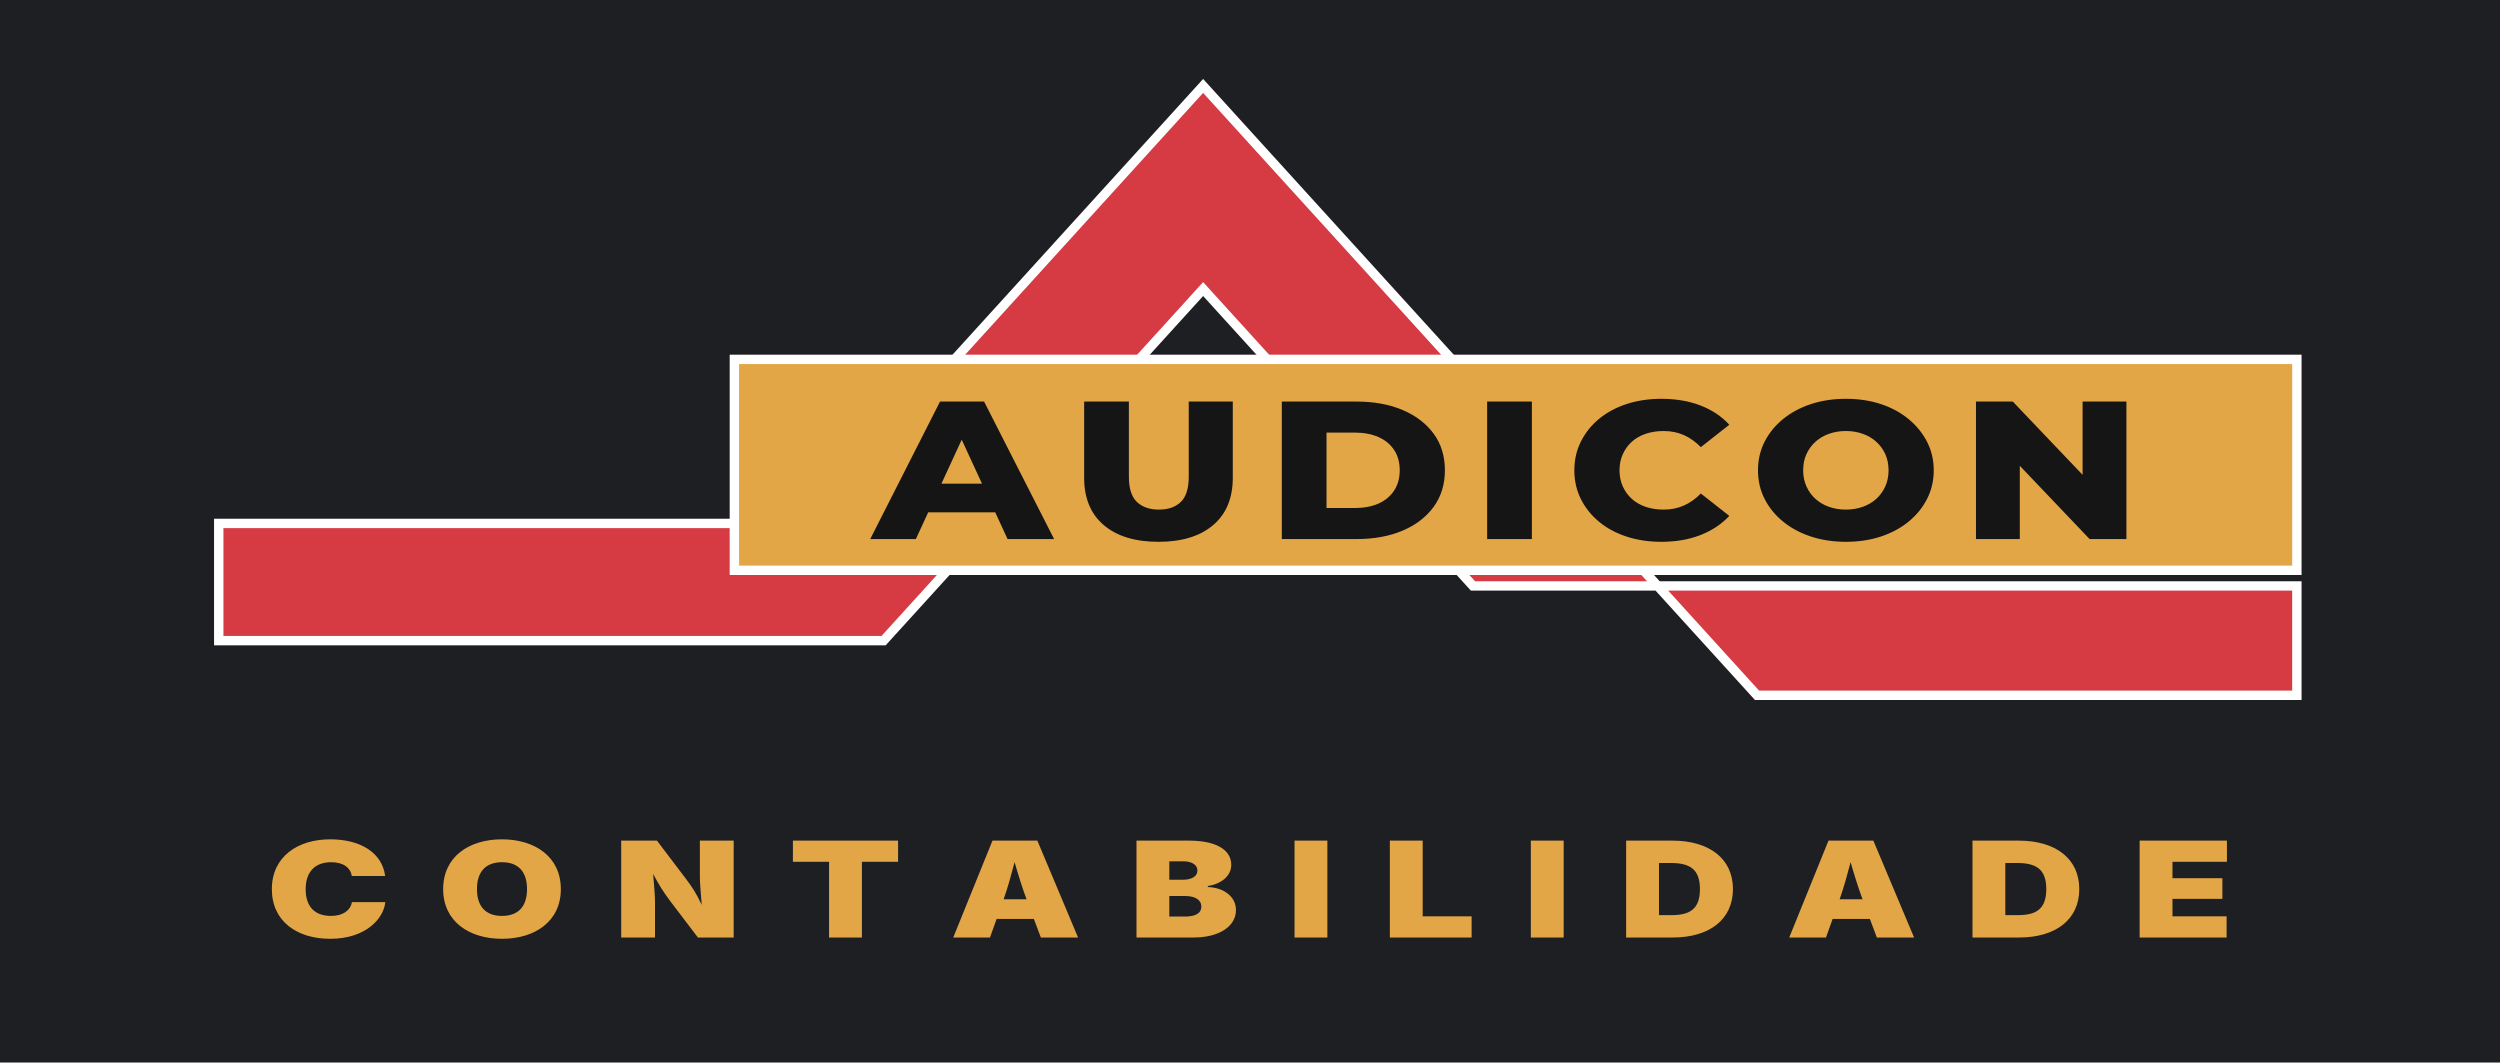
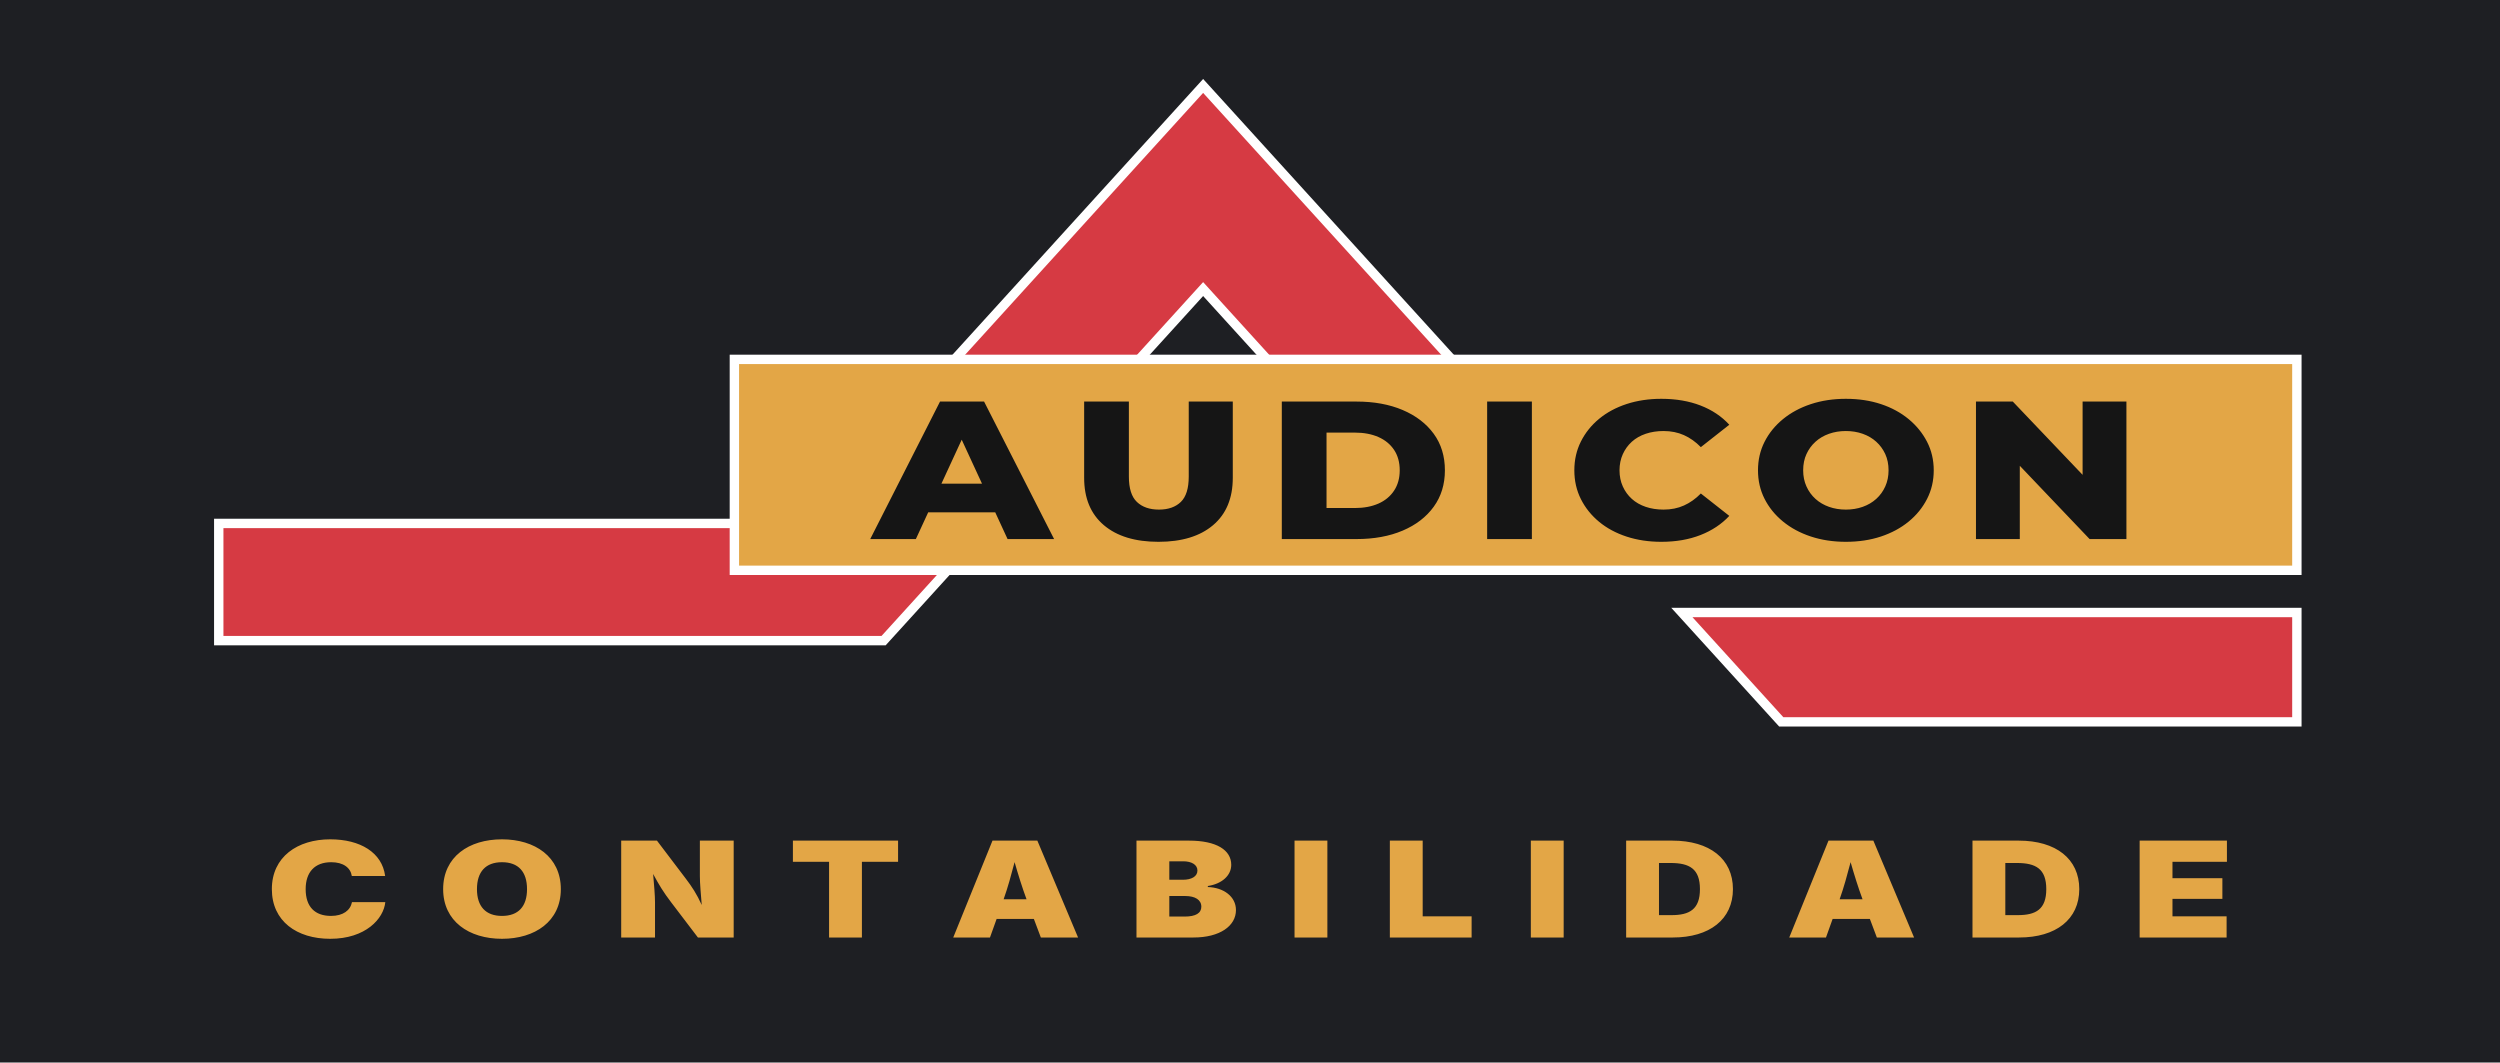
<svg xmlns="http://www.w3.org/2000/svg" viewBox="0 0 1600 680" width="1600" height="680">
  <rect width="1600" height="680" fill="#1E1F23" />
-   <path id="simbolo" d="M140.0,335.0 L515.5,335.0 L770.0,55.0 L1124.5,445.0 L1470.0,445.0 L1470.0,375.0 L942.7,375.0 L770.0,185.0 L565.5,410.0 L140.0,410.0 Z" fill="#D63A43" stroke="#FFFFFF" stroke-width="6" stroke-linejoin="miter" />
+   <path id="simbolo" d="M140.0,335.0 L515.5,335.0 L770.0,55.0 L1029.1,340.0 L910.9,340.0 L770.0,185.0 L565.5,410.0 L140.0,410.0 Z M1076.4,392.0 L1470.0,392.0 L1470.0,462.0 L1140.0,462.0 Z" fill="#D63A43" stroke="#FFFFFF" stroke-width="6" stroke-linejoin="miter" />
  <rect id="faixa" x="470" y="230" width="1000" height="135" fill="#E3A646" stroke="#FFFFFF" stroke-width="6" />
  <path id="audicon" d="M556.945 345.0 601.618 257.0H629.809L674.627 345.0H644.845L609.859 269.194H621.135L586.149 345.0ZM581.378 327.903 588.751 309.549H638.195L645.568 327.903ZM741.419 346.76Q719.011 346.76 706.433 336.074Q693.855 325.389 693.855 305.777V257.0H722.48V305.023Q722.48 316.337 727.613 321.24Q732.745 326.143 741.708 326.143Q750.672 326.143 755.732 321.24Q760.792 316.337 760.792 305.023V257.0H788.983V305.777Q788.983 325.389 776.405 336.074Q763.828 346.76 741.419 346.76ZM820.356 345.0V257.0H868.209Q884.979 257.0 897.701 262.406Q910.424 267.811 917.58 277.617Q924.736 287.423 924.736 301.0Q924.736 314.451 917.58 324.32Q910.424 334.189 897.701 339.594Q884.979 345.0 868.209 345.0ZM848.981 325.137H867.052Q875.727 325.137 882.16 322.309Q888.593 319.48 892.208 314.011Q895.822 308.543 895.822 301.0Q895.822 293.331 892.208 287.926Q888.593 282.52 882.16 279.691Q875.727 276.863 867.052 276.863H848.981ZM951.772 345.0V257.0H980.397V345.0ZM1063.237 346.76Q1051.237 346.76 1041.045 343.429Q1030.853 340.097 1023.407 333.937Q1015.962 327.777 1011.769 319.417Q1007.577 311.057 1007.577 301.0Q1007.577 290.943 1011.769 282.583Q1015.962 274.223 1023.407 268.063Q1030.853 261.903 1041.045 258.571Q1051.237 255.24 1063.237 255.24Q1077.26 255.24 1088.32 259.514Q1099.38 263.789 1106.753 271.834L1088.537 286.166Q1083.621 281.137 1077.766 278.497Q1071.911 275.857 1064.683 275.857Q1058.466 275.857 1053.261 277.617Q1048.057 279.377 1044.37 282.709Q1040.684 286.04 1038.587 290.691Q1036.491 295.343 1036.491 301.0Q1036.491 306.657 1038.587 311.309Q1040.684 315.96 1044.37 319.291Q1048.057 322.623 1053.261 324.383Q1058.466 326.143 1064.683 326.143Q1071.911 326.143 1077.766 323.503Q1083.621 320.863 1088.537 315.834L1106.753 330.166Q1099.38 338.086 1088.32 342.423Q1077.26 346.76 1063.237 346.76ZM1181.352 346.76Q1169.208 346.76 1158.944 343.366Q1148.679 339.971 1141.089 333.749Q1133.499 327.526 1129.307 319.229Q1125.114 310.931 1125.114 301.0Q1125.114 291.069 1129.307 282.771Q1133.499 274.474 1141.089 268.251Q1148.679 262.029 1158.944 258.634Q1169.208 255.24 1181.352 255.24Q1193.641 255.24 1203.833 258.634Q1214.025 262.029 1221.543 268.251Q1229.061 274.474 1233.326 282.771Q1237.591 291.069 1237.591 301.0Q1237.591 310.931 1233.326 319.291Q1229.061 327.651 1221.543 333.811Q1214.025 339.971 1203.833 343.366Q1193.641 346.76 1181.352 346.76ZM1181.352 326.143Q1187.135 326.143 1192.123 324.383Q1197.111 322.623 1200.797 319.291Q1204.484 315.96 1206.58 311.309Q1208.676 306.657 1208.676 301.0Q1208.676 295.217 1206.58 290.629Q1204.484 286.04 1200.797 282.709Q1197.111 279.377 1192.123 277.617Q1187.135 275.857 1181.352 275.857Q1175.569 275.857 1170.582 277.617Q1165.594 279.377 1161.907 282.709Q1158.221 286.04 1156.125 290.629Q1154.028 295.217 1154.028 301.0Q1154.028 306.657 1156.125 311.309Q1158.221 315.96 1161.907 319.291Q1165.594 322.623 1170.582 324.383Q1175.569 326.143 1181.352 326.143ZM1264.626 345.0V257.0H1288.191L1343.996 315.583H1332.864V257.0H1360.911V345.0H1337.345L1281.541 286.417H1292.673V345.0Z" fill="#151515" />
  <path id="contabilidade" d="M211.331 600.832C234.06 600.832 245.555 587.933 246.596 577.364H225.27C224.23 582.648 219.549 586.185 211.851 586.185C201.552 586.185 195.622 580.401 195.622 569.042C195.622 558.223 201.396 551.815 211.955 551.815C219.757 551.815 224.334 555.352 225.166 560.636H246.492C244.567 545.656 230.628 537.168 211.331 537.168C190.473 537.168 173.985 548.319 173.985 569.042C173.985 589.639 190.057 600.832 211.331 600.832ZM321.275 600.832C342.341 600.832 358.933 589.722 358.933 569.042C358.933 548.319 342.341 537.168 321.275 537.168C300.106 537.168 283.617 548.319 283.617 569.042C283.617 589.597 300.106 600.832 321.275 600.832ZM321.275 586.185C310.872 586.185 305.255 580.152 305.255 569.042C305.255 557.89 310.872 551.815 321.275 551.815C331.73 551.815 337.295 557.89 337.295 569.042C337.295 580.152 331.73 586.185 321.275 586.185ZM397.567 600.0H419.205V577.364C419.205 573.286 418.633 566.462 418.008 559.346C421.753 566.295 424.614 571.039 429.451 577.364L446.668 600.0H469.554V538.0H447.916V560.719C447.916 565.297 448.592 572.87 449.112 579.195C445.94 572.204 442.819 567.46 438.918 562.342L420.453 538.0H397.567ZM507.46 551.565H530.606V600.0H551.619V551.565H574.765V538.0H507.46ZM610.07 600.0H633.581L637.846 588.099H661.668L666.141 600.0H689.963L663.904 538.0H635.193ZM642.319 575.533C645.023 567.96 647.208 559.887 649.341 551.773C651.681 559.887 654.178 567.96 656.987 575.533ZM727.349 600.0H763.862C780.663 600.0 791.013 592.635 791.013 582.44C791.013 573.702 783.003 568.001 773.017 567.71V567.044C782.015 565.671 787.997 560.345 787.997 553.479C787.997 544.075 778.634 538.0 760.95 538.0H727.349ZM748.362 586.601V573.452H758.557C764.903 573.452 768.856 575.907 768.856 580.277C768.856 584.396 765.267 586.601 758.245 586.601ZM748.362 563.05V551.232H757.309C762.51 551.232 766.359 553.354 766.359 557.141C766.359 560.969 762.51 563.05 756.997 563.05ZM849.517 538.0H828.503V600.0H849.517ZM889.503 600.0H941.829V586.435H910.517V538.0H889.503ZM1000.748 538.0H979.735V600.0H1000.748ZM1070.591 600.0C1094.153 600.0 1109.081 588.391 1109.081 569.042C1109.081 549.651 1094.153 538.0 1070.279 538.0H1040.735V600.0ZM1061.748 585.686V552.314H1069.134C1081.305 552.314 1087.963 556.059 1087.963 569.042C1087.963 581.983 1081.305 585.686 1069.758 585.686ZM1145.114 600.0H1168.624L1172.889 588.099H1196.711L1201.185 600.0H1225.007L1198.948 538.0H1170.237ZM1177.362 575.533C1180.067 567.96 1182.252 559.887 1184.384 551.773C1186.725 559.887 1189.221 567.96 1192.03 575.533ZM1292.248 600.0C1315.81 600.0 1330.738 588.391 1330.738 569.042C1330.738 549.651 1315.81 538.0 1291.936 538.0H1262.393V600.0ZM1283.406 585.686V552.314H1290.792C1302.963 552.314 1309.621 556.059 1309.621 569.042C1309.621 581.983 1302.963 585.686 1291.416 585.686ZM1369.372 600.0H1425.027V586.435H1390.386V575.283H1422.322V562.051H1390.386V551.565H1425.235V538.0H1369.372Z" fill="#E3A646" />
</svg>
